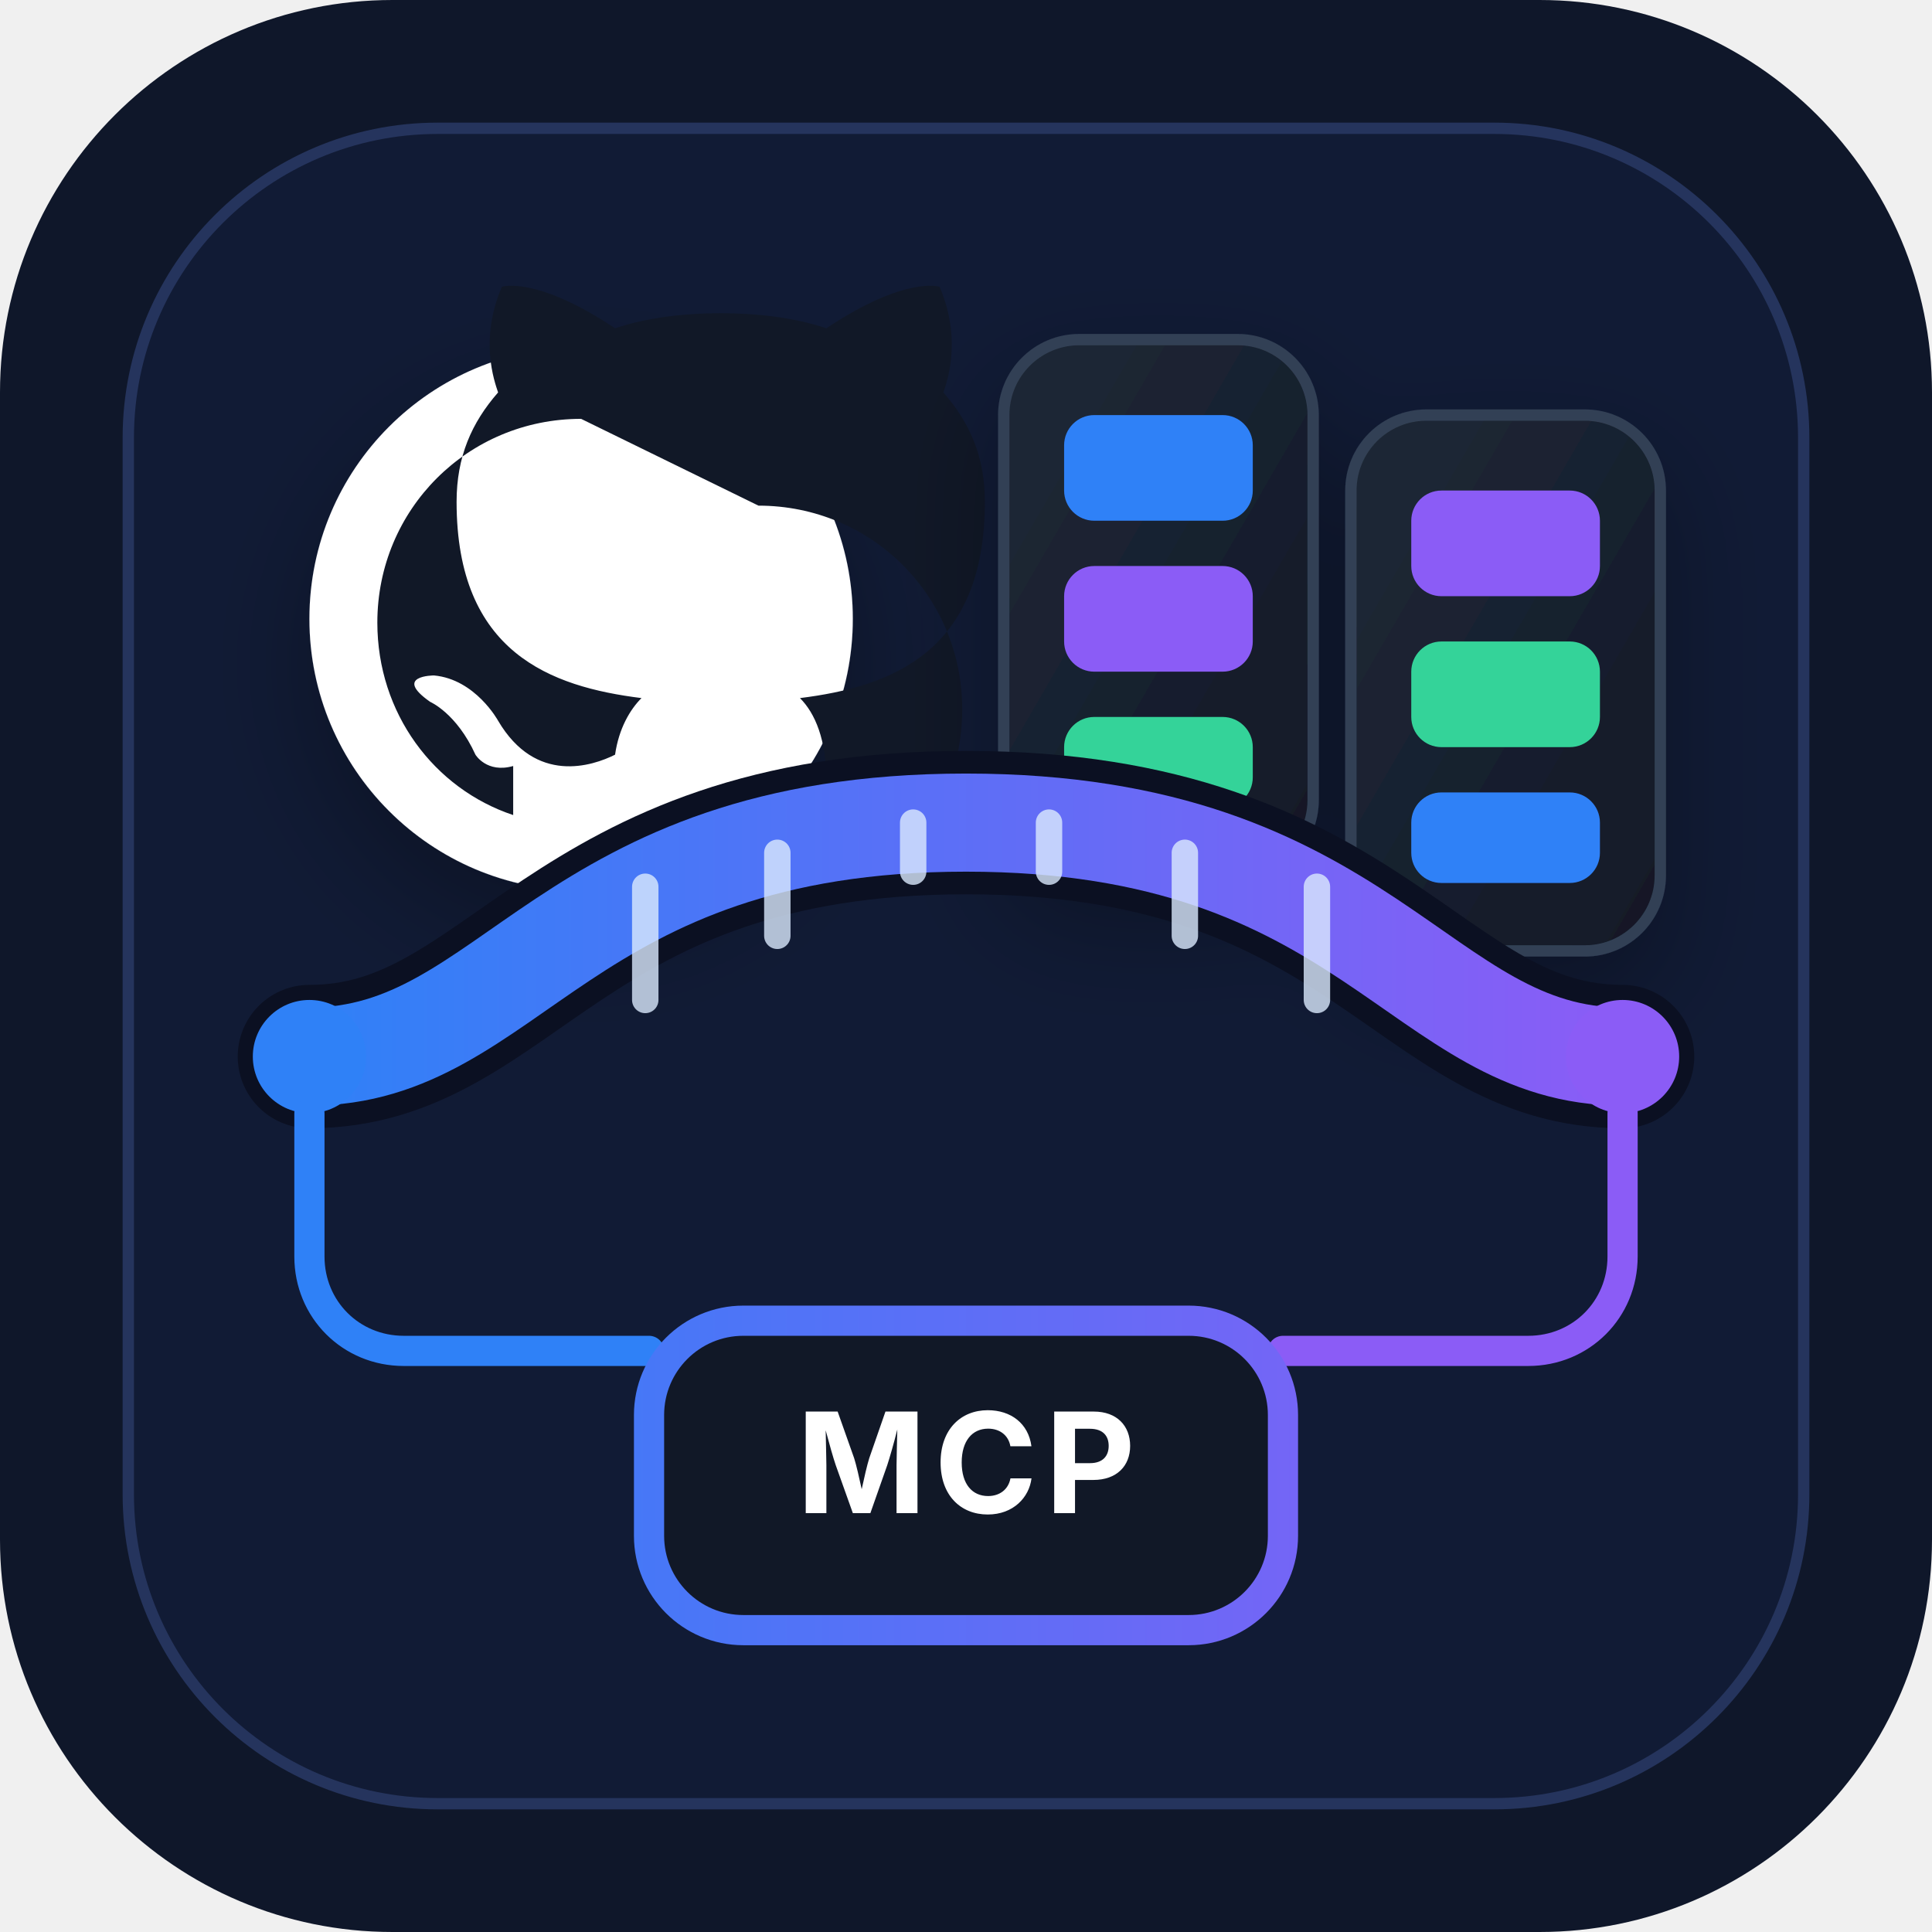
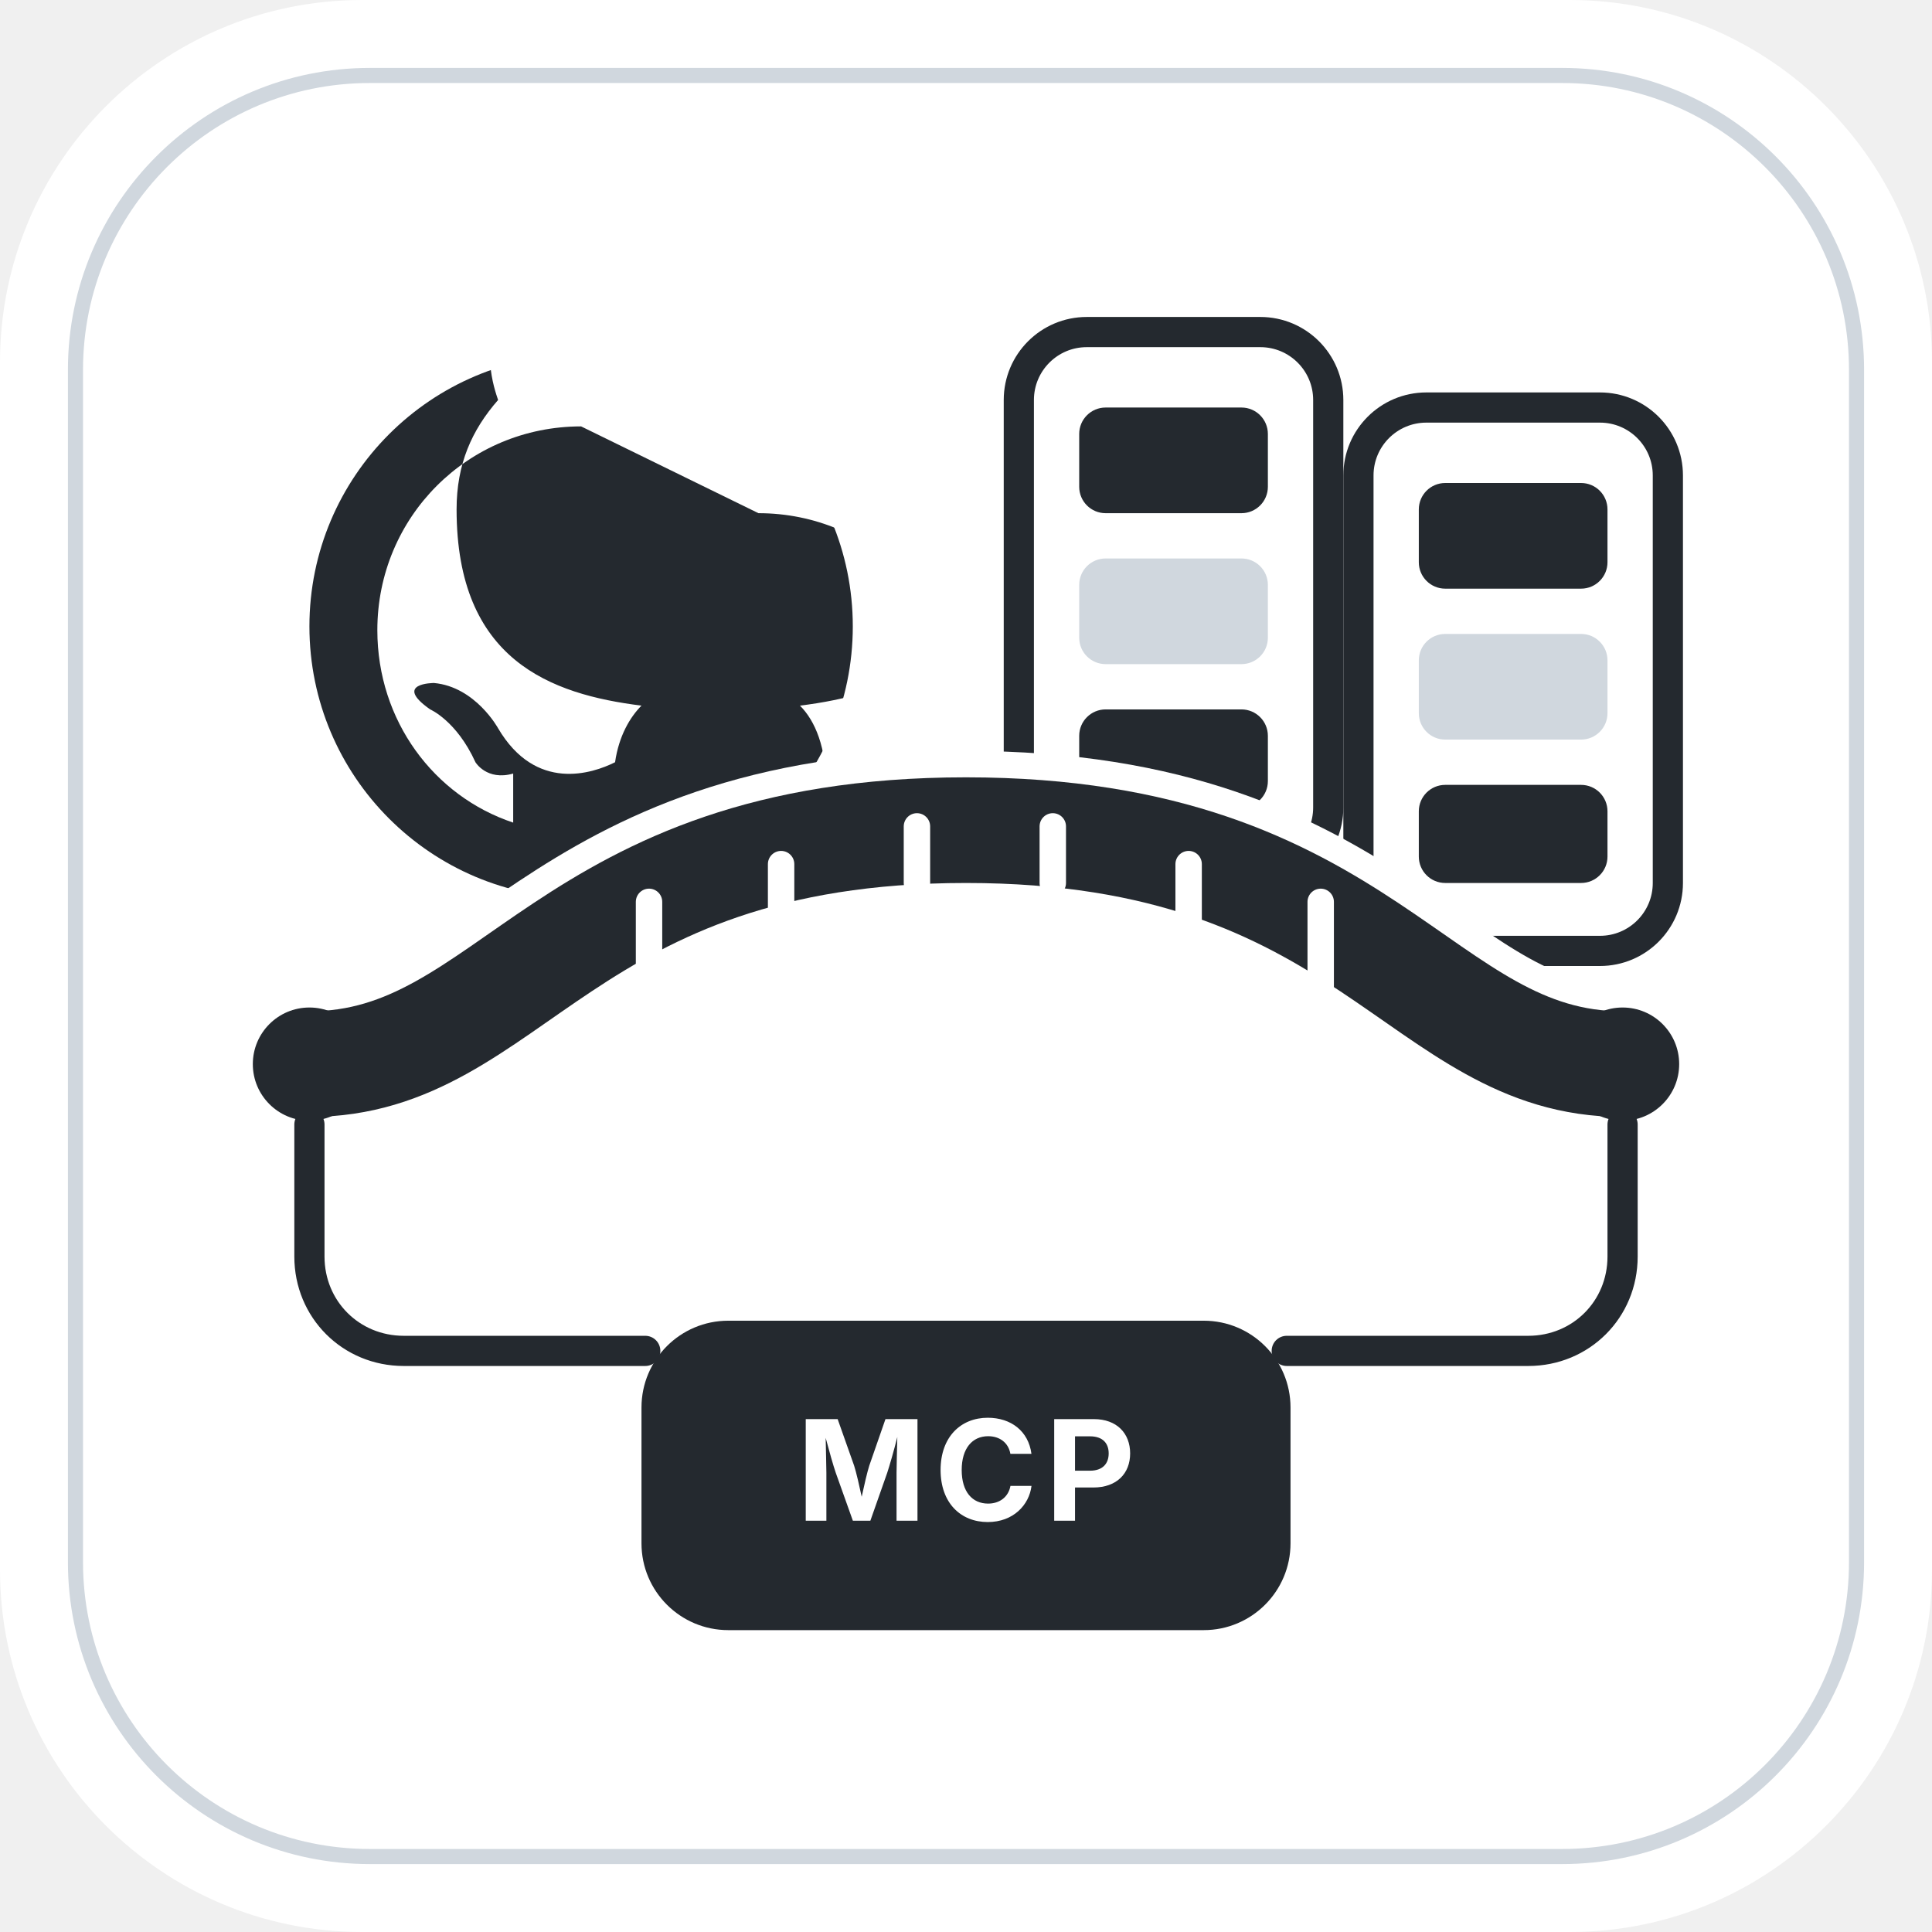
<svg xmlns="http://www.w3.org/2000/svg" viewBox="0 0 512 512" role="img" aria-labelledby="title desc">
-   <defs>
-     <linearGradient id="bridge" x1="80" y1="260" x2="432" y2="260" gradientUnits="userSpaceOnUse">
-       <stop stop-color="#2f81f7" />
-       <stop offset="1" stop-color="#8b5cf6" />
-     </linearGradient>
-     <linearGradient id="card" x1="0" y1="0" x2="1" y2="1">
-       <stop stop-color="#1f2937" />
-       <stop offset="1" stop-color="#111827" />
-     </linearGradient>
-     <filter id="shadow" x="-20%" y="-20%" width="140%" height="160%">
-       <feDropShadow dx="0" dy="12" stdDeviation="14" flood-opacity=".28" />
-     </filter>
-   </defs>
-   <rect width="512" height="512" rx="104" fill="#0f172a" />
-   <rect x="34" y="34" width="444" height="444" rx="82" fill="#111b35" stroke="#25345d" stroke-width="3" />
-   <circle cx="154" cy="164" r="72" fill="#fff" filter="url(#shadow)" />
-   <path fill="#111827" d="M154 111c-30 0-54 24-54 54 0 24 15 44 36 51v-13c-7 2-10-3-10-3-5-11-12-14-12-14-10-7 1-7 1-7 11 1 17 12 17 12 10 17 25 12 31 9 1-7 4-12 7-15-24-3-49-12-49-52 0-12 4-21 11-29-1-3-5-14 1-28 0 0 9-3 30 11 9-3 19-4 28-4s19 1 28 4c21-14 30-11 30-11 6 14 2 25 1 28 7 8 11 17 11 29 0 40-25 49-49 52 4 4 7 11 7 22v32c21-7 36-27 36-51 0-30-24-54-54-54z" />
-   <g filter="url(#shadow)">
-     <rect x="266" y="90" width="82" height="142" rx="20" fill="url(#card)" stroke="#334155" stroke-width="3" />
-     <rect x="358" y="110" width="82" height="142" rx="20" fill="url(#card)" stroke="#334155" stroke-width="3" />
+   <rect width="512" height="512" rx="96" fill="#ffffff" />
+   <rect x="20" y="20" width="472" height="472" rx="78" fill="none" stroke="#d0d7de" stroke-width="4" />
+   <circle cx="154" cy="166" r="72" fill="#24292f" />
+   <path fill="#ffffff" d="M154 113c-30 0-54 24-54 54 0 24 15 44 36 51v-13c-7 2-10-3-10-3-5-11-12-14-12-14-10-7 1-7 1-7 11 1 17 12 17 12 10 17 25 12 31 9 1-7 4-12 7-15-24-3-49-12-49-52 0-12 4-21 11-29-1-3-5-14 1-28 0 0 9-3 30 11 9-3 19-4 28-4s19 1 28 4c21-14 30-11 30-11 6 14 2 25 1 28 7 8 11 17 11 29 0 40-25 49-49 52 4 4 7 11 7 22v32c21-7 36-27 36-51 0-30-24-54-54-54z" />
+   <g fill="#ffffff" stroke="#24292f" stroke-width="8">
+     <rect x="270" y="88" width="82" height="144" rx="18" />
+     <rect x="360" y="108" width="82" height="144" rx="18" />
  </g>
-   <rect x="282" y="110" width="50" height="28" rx="8" fill="#2f81f7" />
-   <rect x="282" y="150" width="50" height="28" rx="8" fill="#8b5cf6" />
-   <rect x="282" y="190" width="50" height="24" rx="8" fill="#34d399" />
-   <rect x="374" y="130" width="50" height="28" rx="8" fill="#8b5cf6" />
-   <rect x="374" y="170" width="50" height="28" rx="8" fill="#34d399" />
-   <rect x="374" y="210" width="50" height="24" rx="8" fill="#2f81f7" />
-   <path d="M82 280c54 0 67-62 174-62s120 62 174 62" fill="none" stroke="#0b1022" stroke-width="38" stroke-linecap="round" />
-   <path d="M82 280c54 0 67-62 174-62s120 62 174 62" fill="none" stroke="url(#bridge)" stroke-width="26" stroke-linecap="round" />
-   <path d="M171 265v-30M206 248v-22M242 231v-13M278 231v-13M314 248v-22M349 265v-30" stroke="#dbeafe" stroke-width="7" stroke-linecap="round" opacity=".8" />
-   <circle cx="82" cy="280" r="15" fill="#2f81f7" />
-   <circle cx="430" cy="280" r="15" fill="#8b5cf6" />
-   <path d="M82 295v38c0 14 11 25 25 25h65" fill="none" stroke="#2f81f7" stroke-width="8" stroke-linecap="round" />
-   <path d="M430 295v38c0 14-11 25-25 25h-65" fill="none" stroke="#8b5cf6" stroke-width="8" stroke-linecap="round" />
-   <rect x="172" y="350" width="168" height="82" rx="25" fill="#111827" stroke="url(#bridge)" stroke-width="8" />
-   <text x="256" y="401" fill="#fff" font-family="Inter,Segoe UI,Arial,sans-serif" font-size="37" font-weight="700" text-anchor="middle" letter-spacing="2">MCP</text>
+   <rect x="286" y="108" width="50" height="28" rx="7" fill="#24292f" />
+   <rect x="286" y="148" width="50" height="28" rx="7" fill="#d0d7de" />
+   <rect x="286" y="188" width="50" height="26" rx="7" fill="#24292f" />
+   <rect x="376" y="128" width="50" height="28" rx="7" fill="#24292f" />
+   <rect x="376" y="168" width="50" height="28" rx="7" fill="#d0d7de" />
+   <rect x="376" y="208" width="50" height="26" rx="7" fill="#24292f" />
+   <path d="M82 282c54 0 67-62 174-62s120 62 174 62" fill="none" stroke="#ffffff" stroke-width="42" stroke-linecap="round" />
+   <path d="M82 282c54 0 67-62 174-62s120 62 174 62" fill="none" stroke="#24292f" stroke-width="28" stroke-linecap="round" />
+   <path d="M172 268v-29M207 251v-22M243 234v-15M279 234v-15M315 251v-22M350 268v-29" stroke="#ffffff" stroke-width="7" stroke-linecap="round" />
+   <circle cx="82" cy="282" r="15" fill="#24292f" />
+   <circle cx="430" cy="282" r="15" fill="#24292f" />
+   <path d="M82 298v35c0 14 11 25 25 25h64" fill="none" stroke="#24292f" stroke-width="8" stroke-linecap="round" />
+   <path d="M430 298v35c0 14-11 25-25 25h-64" fill="none" stroke="#24292f" stroke-width="8" stroke-linecap="round" />
+   <rect x="170" y="350" width="172" height="82" rx="23" fill="#24292f" />
+   <text x="256" y="403" fill="#ffffff" font-family="Inter,Segoe UI,Arial,sans-serif" font-size="37" font-weight="700" text-anchor="middle" letter-spacing="2">MCP</text>
</svg>
